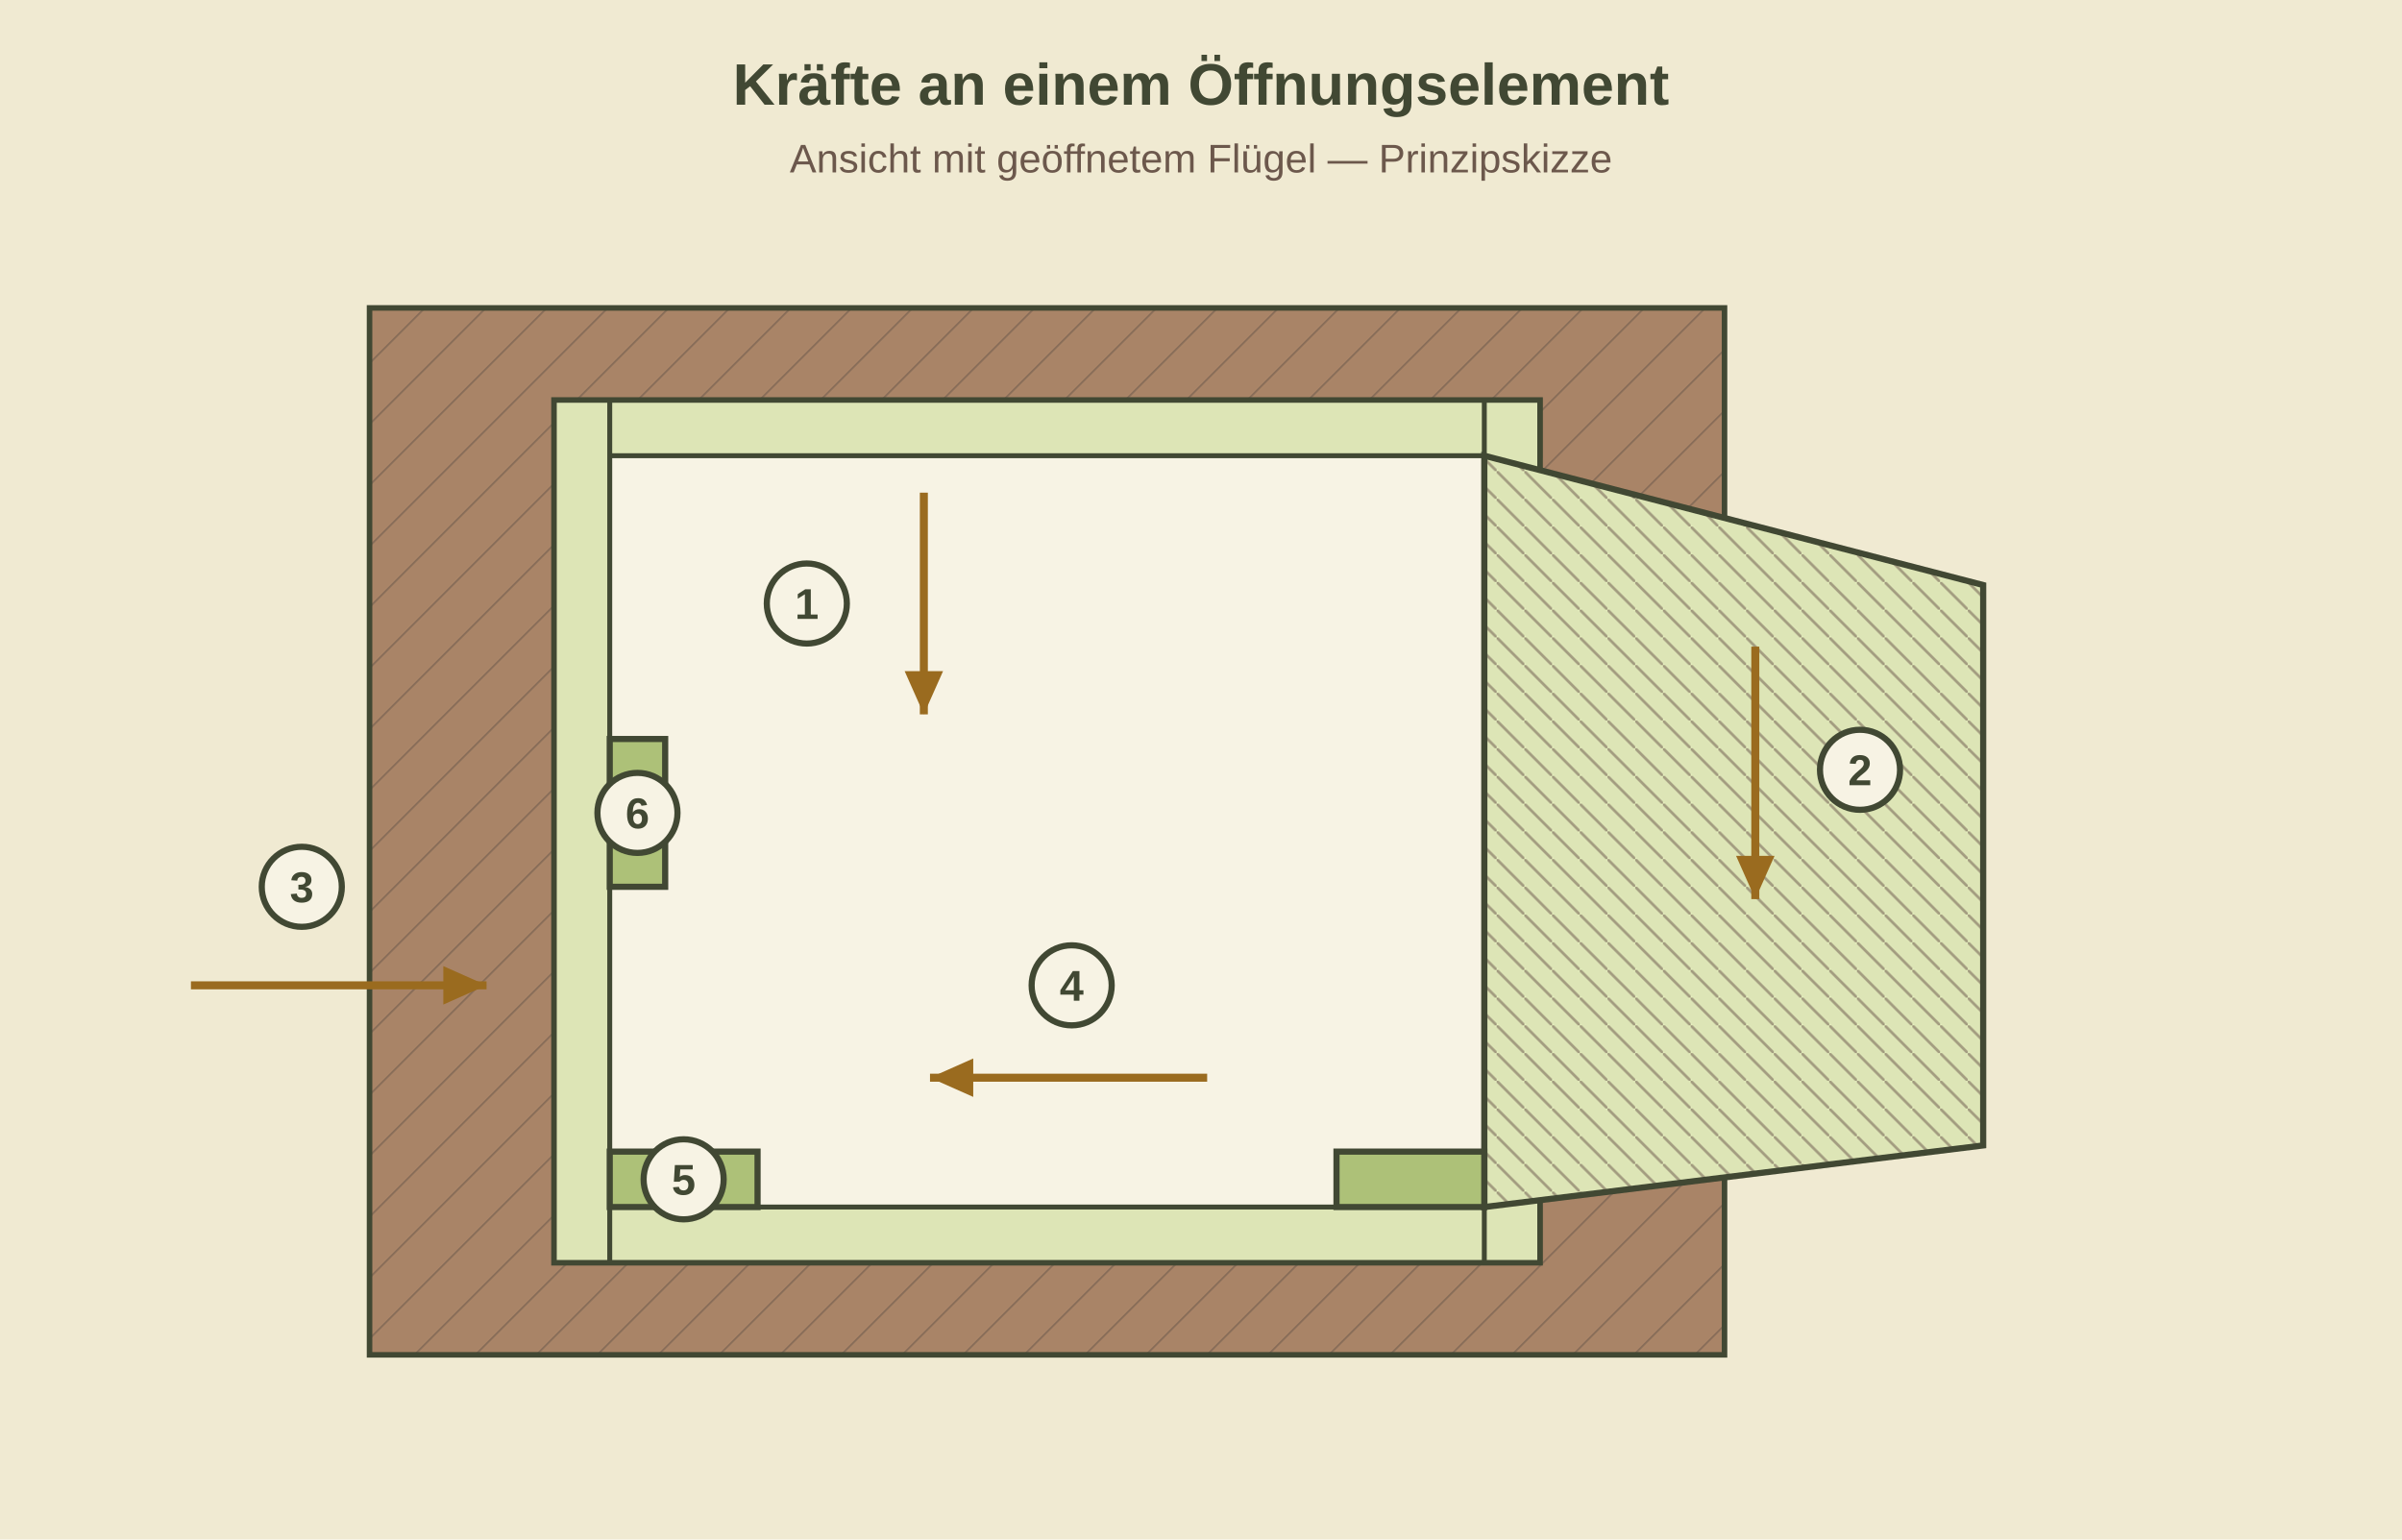
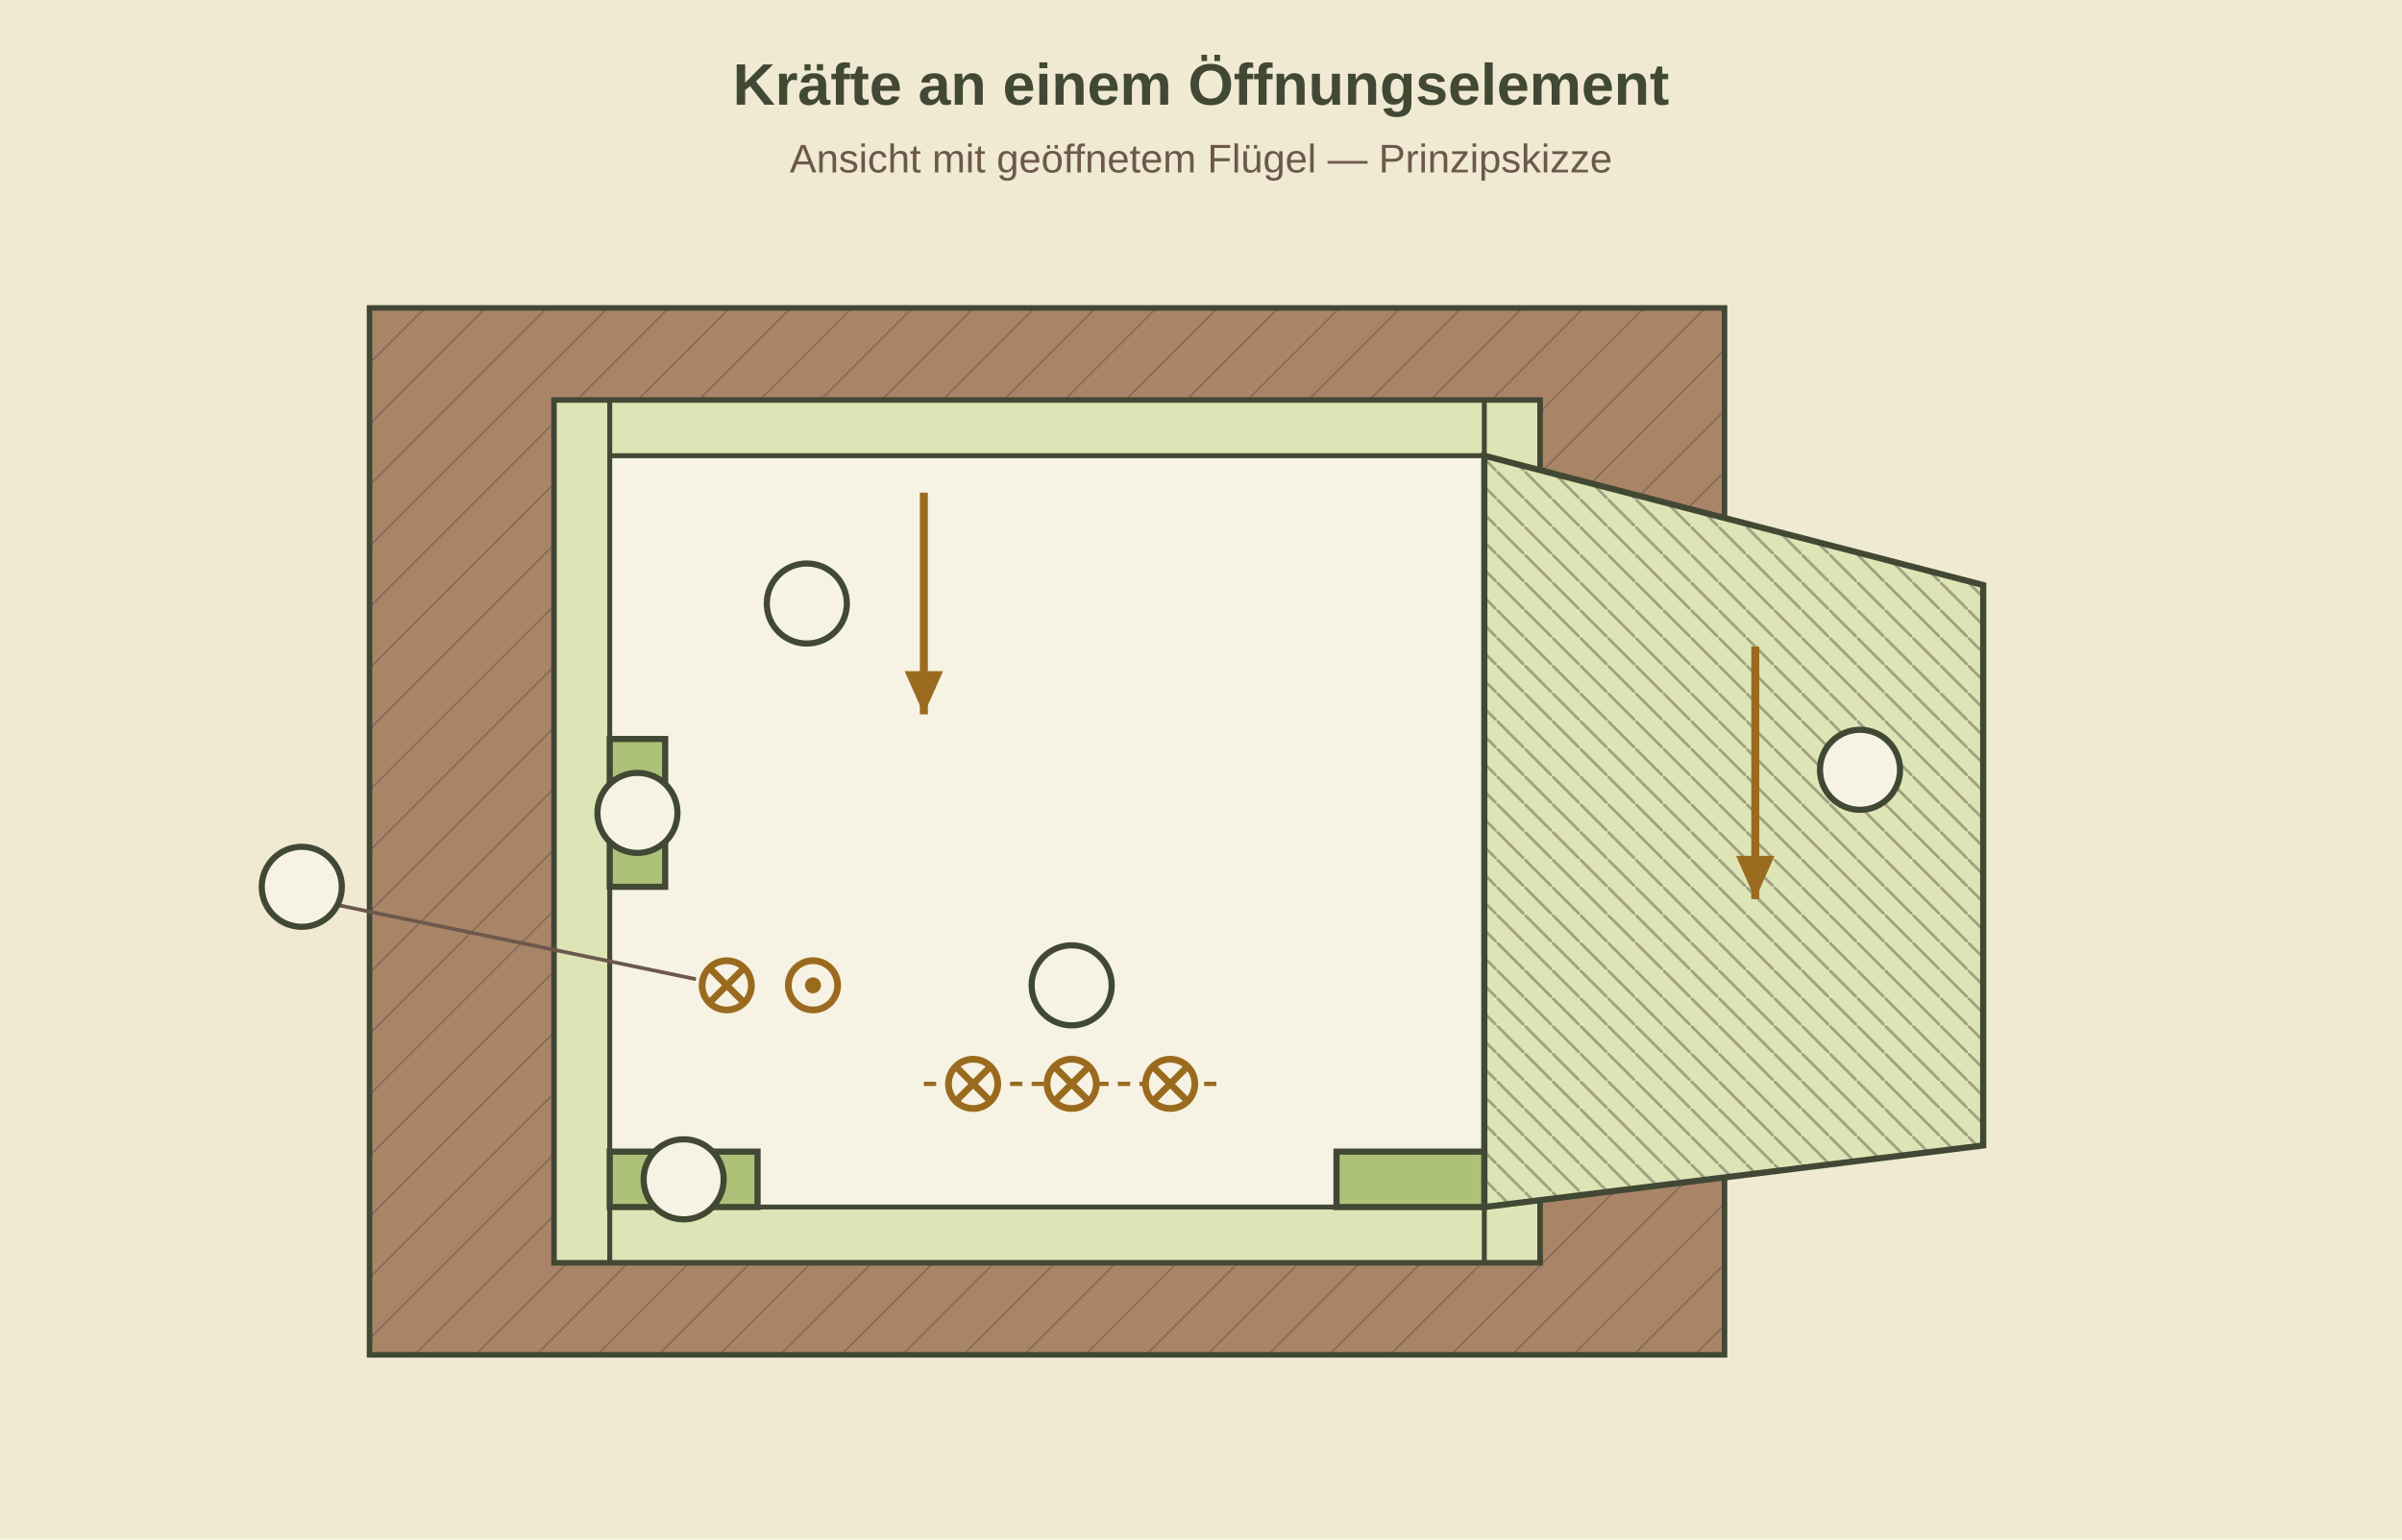
<svg xmlns="http://www.w3.org/2000/svg" viewBox="0 0 780 500" width="780" height="500">
  <defs>
    <pattern id="mw" width="14" height="14" patternTransform="rotate(45)" patternUnits="userSpaceOnUse">
      <rect width="14" height="14" fill="#a98467" />
      <line x1="0" y1="0" x2="0" y2="14" stroke="#6c584c" stroke-width="1.1" opacity="0.55" />
    </pattern>
    <pattern id="dm" width="10" height="10" patternTransform="rotate(45)" patternUnits="userSpaceOnUse">
      <rect width="10" height="10" fill="#adc178" />
      <line x1="0" y1="0" x2="0" y2="10" stroke="#f7f3e4" stroke-width="2" opacity="0.7" />
    </pattern>
    <pattern id="hz" width="9" height="9" patternUnits="userSpaceOnUse">
      <rect width="9" height="9" fill="#dde5b6" />
      <line x1="0" y1="0" x2="9" y2="9" stroke="#6c584c" stroke-width="0.9" opacity="0.5" />
    </pattern>
    <pattern id="bt" width="12" height="12" patternUnits="userSpaceOnUse">
      <rect width="12" height="12" fill="#d9d2b4" />
      <circle cx="3" cy="4" r="1.4" fill="#6c584c" opacity="0.5" />
      <circle cx="9" cy="9" r="1.1" fill="#6c584c" opacity="0.5" />
    </pattern>
    <marker id="pf" viewBox="0 0 10 10" refX="9" refY="5" markerWidth="6" markerHeight="6" orient="auto-start-reverse">
      <path d="M0,1 L9,5 L0,9 z" fill="#9a6b1f" />
    </marker>
    <marker id="pfk" viewBox="0 0 10 10" refX="9" refY="5" markerWidth="6" markerHeight="6" orient="auto-start-reverse">
      <path d="M0,1 L9,5 L0,9 z" fill="#6c584c" />
    </marker>
  </defs>
  <rect x="0" y="0" width="780" height="500" fill="#f0ead2" />
  <text x="390.0" y="34" font-family="Segoe UI, Arial, sans-serif" font-size="19" text-anchor="middle" fill="#414833" font-weight="bold" font-style="normal">Kräfte an einem Öffnungselement</text>
  <text x="390.0" y="56" font-family="Segoe UI, Arial, sans-serif" font-size="13" text-anchor="middle" fill="#6c584c" font-weight="normal" font-style="normal">Ansicht mit geöffnetem Flügel — Prinzipskizze</text>
  <rect x="120" y="100" width="440" height="340" fill="url(#mw)" stroke="#414833" stroke-width="1.8" />
  <rect x="180" y="130" width="320" height="280" fill="#f7f3e4" stroke="#414833" stroke-width="2" />
  <rect x="180" y="130" width="320" height="18" fill="#dde5b6" stroke="#414833" stroke-width="1.6" />
  <rect x="180" y="392" width="320" height="18" fill="#dde5b6" stroke="#414833" stroke-width="1.6" />
  <rect x="180" y="130" width="18" height="280" fill="#dde5b6" stroke="#414833" stroke-width="1.6" />
  <rect x="482" y="130" width="18" height="280" fill="#dde5b6" stroke="#414833" stroke-width="1.6" />
  <path d="M482,148 L644,190 L644,372 L482,392 Z" fill="url(#hz)" stroke="#414833" stroke-width="2" />
  <rect x="198" y="374" width="48" height="18" fill="#adc178" stroke="#414833" stroke-width="2" />
  <rect x="434" y="374" width="48" height="18" fill="#adc178" stroke="#414833" stroke-width="2" />
  <rect x="198" y="240" width="18" height="48" fill="#adc178" stroke="#414833" stroke-width="2" />
  <line x1="300" y1="160" x2="300" y2="232" stroke="#9a6b1f" stroke-width="2.6" marker-end="url(#pf)" />
  <line x1="570" y1="210" x2="570" y2="292" stroke="#9a6b1f" stroke-width="2.6" marker-end="url(#pf)" />
-   <line x1="62" y1="320" x2="158" y2="320" stroke="#9a6b1f" stroke-width="2.6" marker-end="url(#pf)" />
-   <line x1="392" y1="350" x2="302" y2="350" stroke="#9a6b1f" stroke-width="2.6" marker-end="url(#pf)" />
+   <line x1="110" y1="294" x2="226" y2="318" stroke="#6c584c" stroke-width="1.2" />
+   <circle cx="236" cy="320" r="8" fill="#f7f3e4" stroke="#9a6b1f" stroke-width="2.2" />
+   <line x1="230.4" y1="314.4" x2="241.6" y2="325.6" stroke="#9a6b1f" stroke-width="2.2" />
+   <line x1="230.4" y1="325.6" x2="241.6" y2="314.4" stroke="#9a6b1f" stroke-width="2.2" />
+   <circle cx="264" cy="320" r="8" fill="#f7f3e4" stroke="#9a6b1f" stroke-width="2.2" />
+   <circle cx="264" cy="320" r="2.6" fill="#9a6b1f" />
+   <line x1="300" y1="352" x2="396" y2="352" stroke="#9a6b1f" stroke-width="1.4" stroke-dasharray="4 3" />
+   <circle cx="316" cy="352" r="8" fill="#f7f3e4" stroke="#9a6b1f" stroke-width="2.2" />
+   <line x1="310.4" y1="346.4" x2="321.6" y2="357.6" stroke="#9a6b1f" stroke-width="2.2" />
+   <line x1="310.4" y1="357.6" x2="321.6" y2="346.4" stroke="#9a6b1f" stroke-width="2.2" />
+   <circle cx="348" cy="352" r="8" fill="#f7f3e4" stroke="#9a6b1f" stroke-width="2.2" />
+   <line x1="342.4" y1="346.4" x2="353.6" y2="357.6" stroke="#9a6b1f" stroke-width="2.2" />
+   <line x1="342.4" y1="357.6" x2="353.6" y2="346.4" stroke="#9a6b1f" stroke-width="2.2" />
+   <circle cx="380" cy="352" r="8" fill="#f7f3e4" stroke="#9a6b1f" stroke-width="2.2" />
+   <line x1="374.4" y1="346.4" x2="385.6" y2="357.6" stroke="#9a6b1f" stroke-width="2.2" />
+   <line x1="374.4" y1="357.6" x2="385.6" y2="346.4" stroke="#9a6b1f" stroke-width="2.2" />
  <circle cx="262" cy="196" r="13" fill="#f7f3e4" stroke="#414833" stroke-width="2" />
-   <text x="262" y="201" font-family="Segoe UI, Arial, sans-serif" font-size="14" text-anchor="middle" fill="#414833" font-weight="bold" font-style="normal">1</text>
  <circle cx="604" cy="250" r="13" fill="#f7f3e4" stroke="#414833" stroke-width="2" />
-   <text x="604" y="255" font-family="Segoe UI, Arial, sans-serif" font-size="14" text-anchor="middle" fill="#414833" font-weight="bold" font-style="normal">2</text>
  <circle cx="98" cy="288" r="13" fill="#f7f3e4" stroke="#414833" stroke-width="2" />
-   <text x="98" y="293" font-family="Segoe UI, Arial, sans-serif" font-size="14" text-anchor="middle" fill="#414833" font-weight="bold" font-style="normal">3</text>
  <circle cx="348" cy="320" r="13" fill="#f7f3e4" stroke="#414833" stroke-width="2" />
-   <text x="348" y="325" font-family="Segoe UI, Arial, sans-serif" font-size="14" text-anchor="middle" fill="#414833" font-weight="bold" font-style="normal">4</text>
  <circle cx="222" cy="383" r="13" fill="#f7f3e4" stroke="#414833" stroke-width="2" />
-   <text x="222" y="388" font-family="Segoe UI, Arial, sans-serif" font-size="14" text-anchor="middle" fill="#414833" font-weight="bold" font-style="normal">5</text>
  <circle cx="207" cy="264" r="13" fill="#f7f3e4" stroke="#414833" stroke-width="2" />
-   <text x="207" y="269" font-family="Segoe UI, Arial, sans-serif" font-size="14" text-anchor="middle" fill="#414833" font-weight="bold" font-style="normal">6</text>
</svg>
